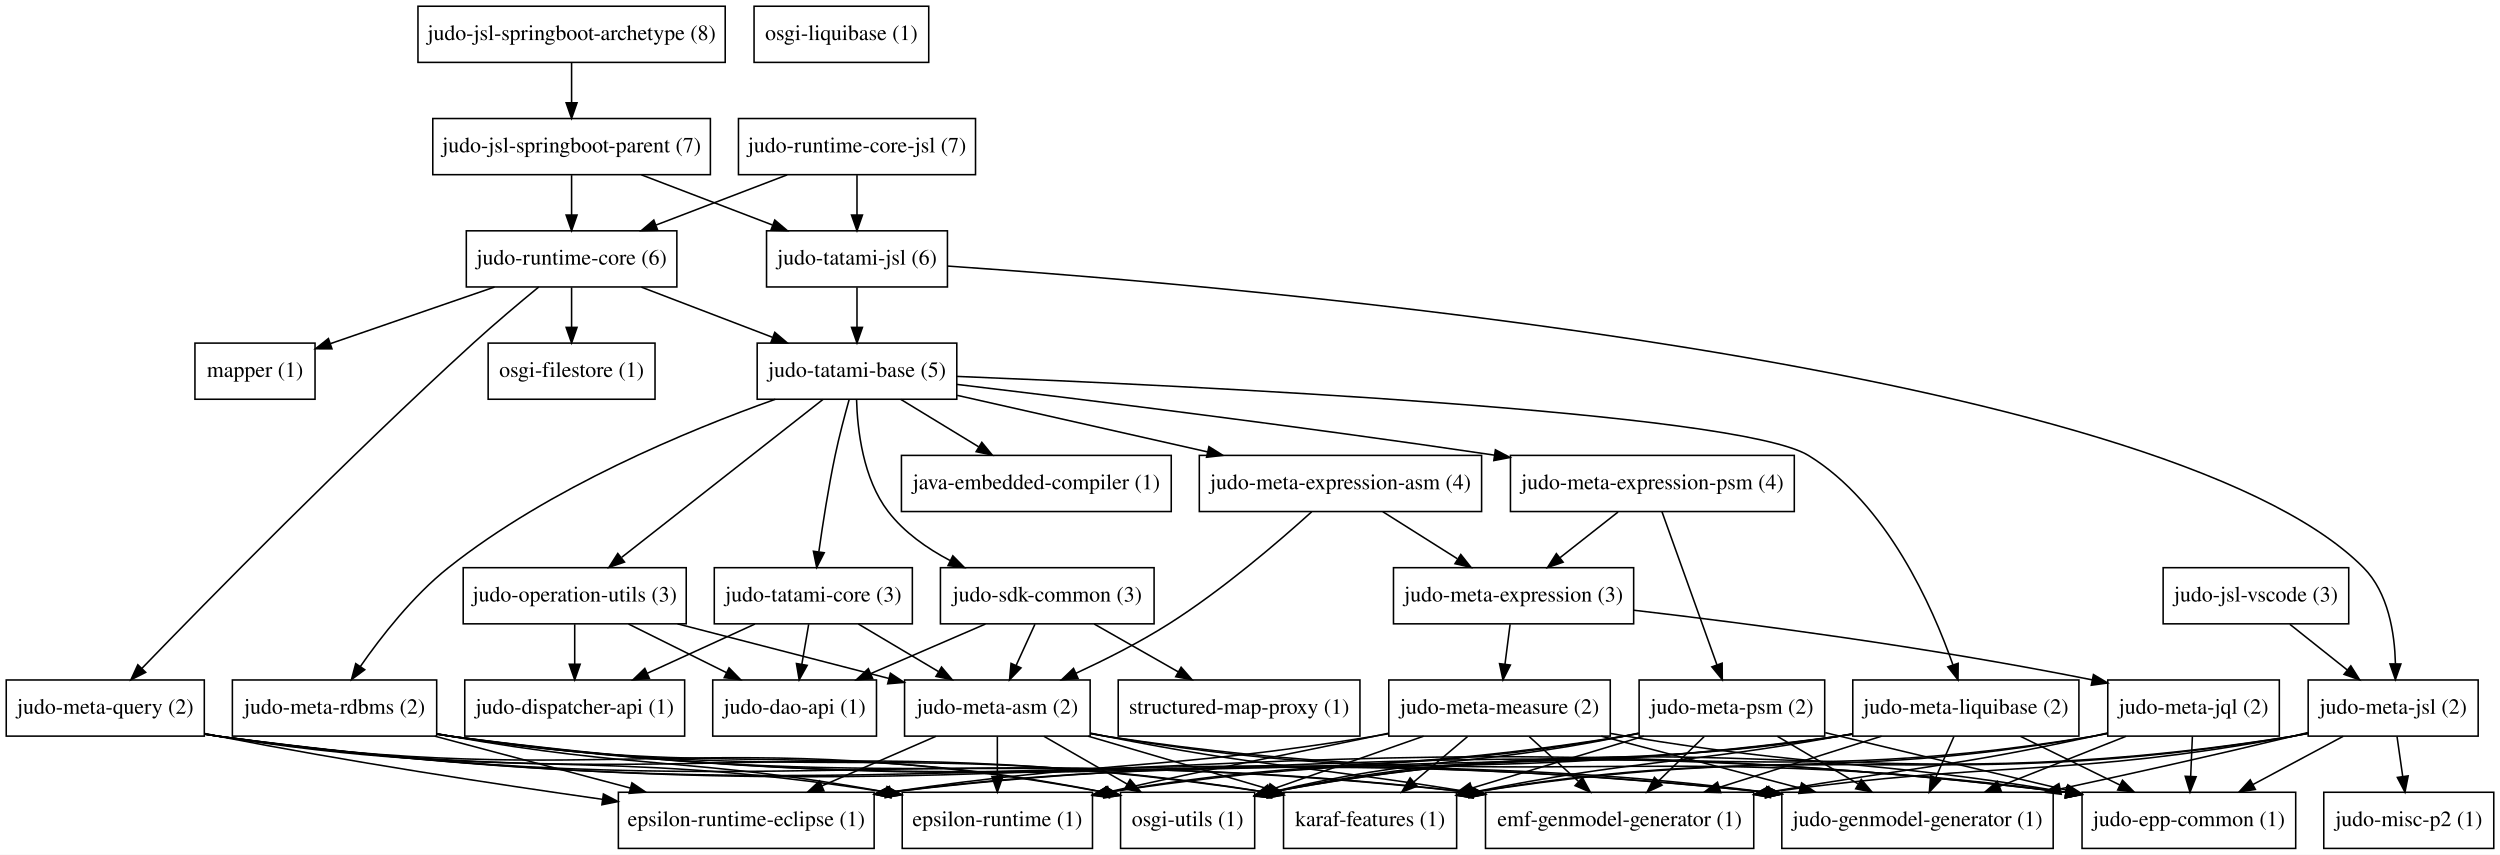
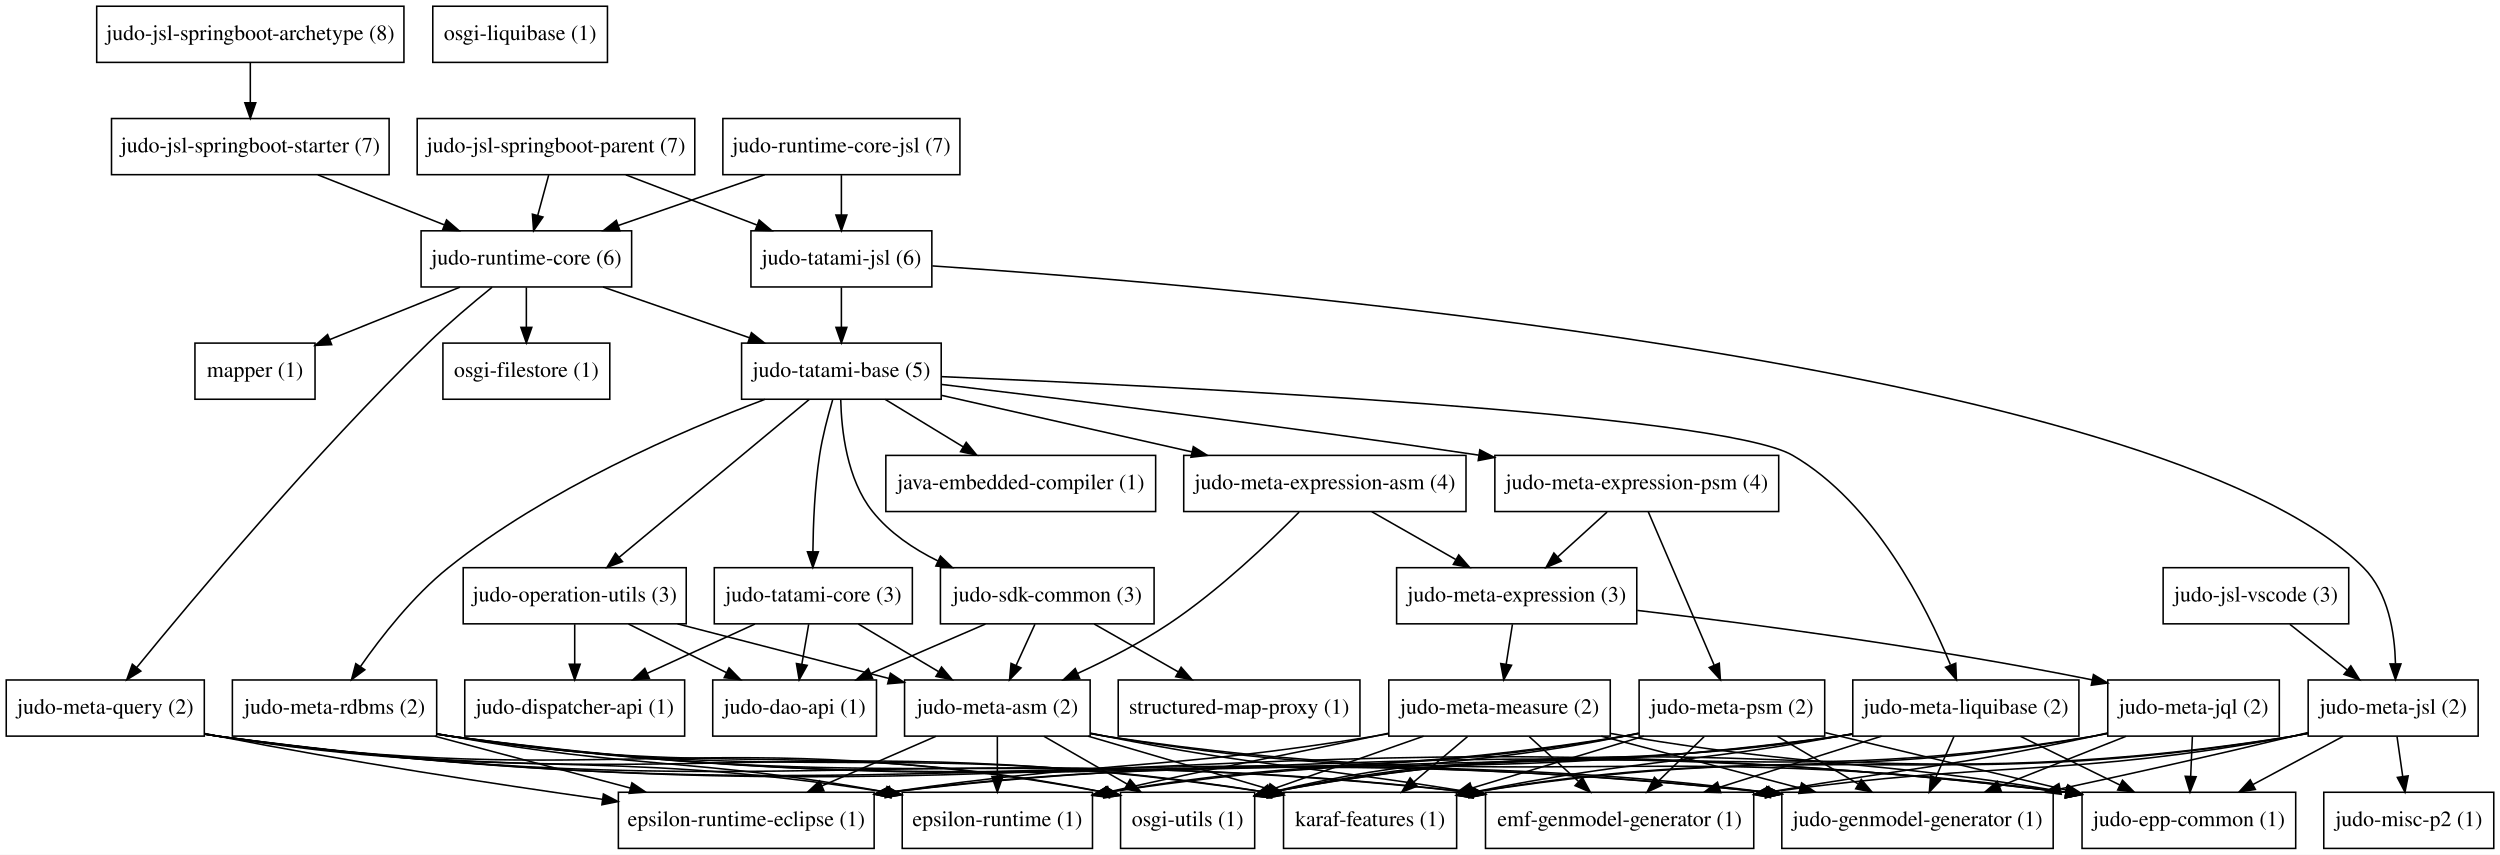
<svg xmlns="http://www.w3.org/2000/svg" width="1603pt" height="548pt" viewBox="0.00 0.00 1603.00 548.00">
  <g id="graph0" class="graph" transform="scale(1 1) rotate(0) translate(4 544)">
    <polygon fill="white" stroke="transparent" points="-4,4 -4,-544 1599,-544 1599,4 -4,4" />
    <g id="node1" class="node">
      <polygon fill="none" stroke="black" points="696.5,-36 574.5,-36 574.5,0 696.5,0 696.5,-36" />
      <text text-anchor="middle" x="635.5" y="-14.3" font-family="Times,serif" font-size="14.00">epsilon-runtime (1)</text>
    </g>
    <g id="node2" class="node">
      <polygon fill="none" stroke="black" points="556.5,-36 392.5,-36 392.5,0 556.5,0 556.5,-36" />
      <text text-anchor="middle" x="474.5" y="-14.3" font-family="Times,serif" font-size="14.00">epsilon-runtime-eclipse (1)</text>
    </g>
    <g id="node3" class="node">
      <polygon fill="none" stroke="black" points="1120.5,-36 948.5,-36 948.5,0 1120.5,0 1120.5,-36" />
      <text text-anchor="middle" x="1034.5" y="-14.3" font-family="Times,serif" font-size="14.00">emf-genmodel-generator (1)</text>
    </g>
    <g id="node4" class="node">
      <polygon fill="none" stroke="black" points="1312.5,-36 1138.5,-36 1138.5,0 1312.5,0 1312.5,-36" />
      <text text-anchor="middle" x="1225.5" y="-14.3" font-family="Times,serif" font-size="14.00">judo-genmodel-generator (1)</text>
    </g>
    <g id="node5" class="node">
      <polygon fill="none" stroke="black" points="1468,-36 1331,-36 1331,0 1468,0 1468,-36" />
      <text text-anchor="middle" x="1399.5" y="-14.3" font-family="Times,serif" font-size="14.00">judo-epp-common (1)</text>
    </g>
    <g id="node6" class="node">
      <polygon fill="none" stroke="black" points="800.5,-36 714.5,-36 714.5,0 800.5,0 800.5,-36" />
      <text text-anchor="middle" x="757.5" y="-14.3" font-family="Times,serif" font-size="14.00">osgi-utils (1)</text>
    </g>
    <g id="node7" class="node">
-       <polygon fill="none" stroke="black" points="747,-252 574,-252 574,-216 747,-216 747,-252" />
-       <text text-anchor="middle" x="660.5" y="-230.3" font-family="Times,serif" font-size="14.00">java-embedded-compiler (1)</text>
+       <polygon fill="none" stroke="black" points="737,-252 564,-252 564,-216 737,-216 737,-252" />
+       <text text-anchor="middle" x="650.5" y="-230.3" font-family="Times,serif" font-size="14.00">java-embedded-compiler (1)</text>
    </g>
    <g id="node8" class="node">
      <polygon fill="none" stroke="black" points="868,-108 713,-108 713,-72 868,-72 868,-108" />
      <text text-anchor="middle" x="790.5" y="-86.3" font-family="Times,serif" font-size="14.00">structured-map-proxy (1)</text>
    </g>
    <g id="node9" class="node">
      <polygon fill="none" stroke="black" points="930,-36 819,-36 819,0 930,0 930,-36" />
      <text text-anchor="middle" x="874.5" y="-14.3" font-family="Times,serif" font-size="14.00">karaf-features (1)</text>
    </g>
    <g id="node10" class="node">
      <polygon fill="none" stroke="black" points="198,-324 121,-324 121,-288 198,-288 198,-324" />
      <text text-anchor="middle" x="159.5" y="-302.3" font-family="Times,serif" font-size="14.00">mapper (1)</text>
    </g>
    <g id="node11" class="node">
-       <polygon fill="none" stroke="black" points="591.5,-540 479.5,-540 479.5,-504 591.5,-504 591.5,-540" />
-       <text text-anchor="middle" x="535.5" y="-518.3" font-family="Times,serif" font-size="14.00">osgi-liquibase (1)</text>
+       <polygon fill="none" stroke="black" points="385.5,-540 273.5,-540 273.5,-504 385.5,-504 385.5,-540" />
+       <text text-anchor="middle" x="329.5" y="-518.3" font-family="Times,serif" font-size="14.00">osgi-liquibase (1)</text>
    </g>
    <g id="node12" class="node">
-       <polygon fill="none" stroke="black" points="416,-324 309,-324 309,-288 416,-288 416,-324" />
-       <text text-anchor="middle" x="362.5" y="-302.3" font-family="Times,serif" font-size="14.00">osgi-filestore (1)</text>
+       <polygon fill="none" stroke="black" points="387,-324 280,-324 280,-288 387,-288 387,-324" />
+       <text text-anchor="middle" x="333.5" y="-302.3" font-family="Times,serif" font-size="14.00">osgi-filestore (1)</text>
    </g>
    <g id="node13" class="node">
      <polygon fill="none" stroke="black" points="1595,-36 1486,-36 1486,0 1595,0 1595,-36" />
      <text text-anchor="middle" x="1540.5" y="-14.3" font-family="Times,serif" font-size="14.00">judo-misc-p2 (1)</text>
    </g>
    <g id="node14" class="node">
      <polygon fill="none" stroke="black" points="558,-108 453,-108 453,-72 558,-72 558,-108" />
      <text text-anchor="middle" x="505.5" y="-86.3" font-family="Times,serif" font-size="14.00">judo-dao-api (1)</text>
    </g>
    <g id="node15" class="node">
      <polygon fill="none" stroke="black" points="435,-108 294,-108 294,-72 435,-72 435,-108" />
      <text text-anchor="middle" x="364.5" y="-86.3" font-family="Times,serif" font-size="14.00">judo-dispatcher-api (1)</text>
    </g>
    <g id="node16" class="node">
      <polygon fill="none" stroke="black" points="1502,-180 1383,-180 1383,-144 1502,-144 1502,-180" />
      <text text-anchor="middle" x="1442.5" y="-158.3" font-family="Times,serif" font-size="14.00">judo-jsl-vscode (3)</text>
    </g>
    <g id="node22" class="node">
      <polygon fill="none" stroke="black" points="1585,-108 1476,-108 1476,-72 1585,-72 1585,-108" />
      <text text-anchor="middle" x="1530.5" y="-86.3" font-family="Times,serif" font-size="14.00">judo-meta-jsl (2)</text>
    </g>
    <g id="edge1" class="edge">
      <path fill="none" stroke="black" d="M1464.25,-143.7C1475.34,-134.88 1488.97,-124.03 1500.99,-114.47" />
      <polygon fill="black" stroke="black" points="1503.35,-117.07 1509,-108.1 1498.99,-111.59 1503.35,-117.07" />
    </g>
    <g id="node17" class="node">
      <polygon fill="none" stroke="black" points="695,-108 576,-108 576,-72 695,-72 695,-108" />
      <text text-anchor="middle" x="635.5" y="-86.3" font-family="Times,serif" font-size="14.00">judo-meta-asm (2)</text>
    </g>
    <g id="edge6" class="edge">
      <path fill="none" stroke="black" d="M635.5,-71.7C635.5,-63.98 635.5,-54.71 635.5,-46.11" />
      <polygon fill="black" stroke="black" points="639,-46.1 635.5,-36.1 632,-46.1 639,-46.1" />
    </g>
-     <g id="edge8" class="edge">
+     <g id="edge2" class="edge">
      <path fill="none" stroke="black" d="M596.11,-71.88C574.11,-62.31 546.49,-50.3 523.14,-40.15" />
      <polygon fill="black" stroke="black" points="524.32,-36.85 513.76,-36.07 521.53,-43.27 524.32,-36.85" />
    </g>
-     <g id="edge2" class="edge">
+     <g id="edge7" class="edge">
      <path fill="none" stroke="black" d="M695.27,-73.93C698.38,-73.25 701.48,-72.6 704.5,-72 804.99,-51.97 833.55,-53.21 938.27,-36.17" />
      <polygon fill="black" stroke="black" points="939,-39.6 948.3,-34.52 937.87,-32.69 939,-39.6" />
    </g>
-     <g id="edge5" class="edge">
+     <g id="edge4" class="edge">
      <path fill="none" stroke="black" d="M695.22,-73.68C698.35,-73.07 701.46,-72.5 704.5,-72 888.35,-41.76 939.78,-59.91 1128.46,-36.06" />
      <polygon fill="black" stroke="black" points="1128.96,-39.52 1138.43,-34.77 1128.07,-32.58 1128.96,-39.52" />
    </g>
-     <g id="edge7" class="edge">
+     <g id="edge5" class="edge">
      <path fill="none" stroke="black" d="M695.2,-73.58C698.34,-72.99 701.45,-72.46 704.5,-72 972.79,-31.47 1047.55,-72.34 1320.49,-35.99" />
      <polygon fill="black" stroke="black" points="1321.26,-39.42 1330.7,-34.61 1320.32,-32.48 1321.26,-39.42" />
    </g>
-     <g id="edge4" class="edge">
+     <g id="edge8" class="edge">
      <path fill="none" stroke="black" d="M665.34,-71.88C681.44,-62.64 701.5,-51.13 718.79,-41.21" />
      <polygon fill="black" stroke="black" points="720.61,-44.2 727.54,-36.19 717.13,-38.13 720.61,-44.2" />
    </g>
    <g id="edge3" class="edge">
      <path fill="none" stroke="black" d="M693.66,-71.97C728.52,-61.76 772.93,-48.75 809.02,-38.18" />
      <polygon fill="black" stroke="black" points="810.35,-41.44 818.96,-35.27 808.38,-34.72 810.35,-41.44" />
    </g>
    <g id="node18" class="node">
-       <polygon fill="none" stroke="black" points="1043.5,-180 889.5,-180 889.5,-144 1043.5,-144 1043.5,-180" />
-       <text text-anchor="middle" x="966.5" y="-158.3" font-family="Times,serif" font-size="14.00">judo-meta-expression (3)</text>
+       <polygon fill="none" stroke="black" points="1045.5,-180 891.5,-180 891.5,-144 1045.5,-144 1045.5,-180" />
+       <text text-anchor="middle" x="968.5" y="-158.3" font-family="Times,serif" font-size="14.00">judo-meta-expression (3)</text>
    </g>
    <g id="node21" class="node">
      <polygon fill="none" stroke="black" points="1457.5,-108 1347.5,-108 1347.5,-72 1457.5,-72 1457.5,-108" />
      <text text-anchor="middle" x="1402.5" y="-86.3" font-family="Times,serif" font-size="14.00">judo-meta-jql (2)</text>
    </g>
-     <g id="edge10" class="edge">
-       <path fill="none" stroke="black" d="M1043.54,-152.72C1116.8,-144.22 1230.21,-129.49 1337.42,-108.09" />
-       <polygon fill="black" stroke="black" points="1338.33,-111.48 1347.44,-106.07 1336.94,-104.62 1338.33,-111.48" />
+     <g id="edge9" class="edge">
+       <path fill="none" stroke="black" d="M1045.84,-152.6C1118.74,-144.07 1231.14,-129.36 1337.5,-108.08" />
+       <polygon fill="black" stroke="black" points="1338.33,-111.48 1347.44,-106.06 1336.94,-104.62 1338.33,-111.48" />
    </g>
    <g id="node24" class="node">
      <polygon fill="none" stroke="black" points="1028.5,-108 886.5,-108 886.5,-72 1028.5,-72 1028.5,-108" />
      <text text-anchor="middle" x="957.5" y="-86.3" font-family="Times,serif" font-size="14.00">judo-meta-measure (2)</text>
    </g>
-     <g id="edge9" class="edge">
-       <path fill="none" stroke="black" d="M964.28,-143.7C963.28,-135.98 962.09,-126.71 960.99,-118.11" />
-       <polygon fill="black" stroke="black" points="964.45,-117.58 959.7,-108.1 957.5,-118.47 964.45,-117.58" />
+     <g id="edge10" class="edge">
+       <path fill="none" stroke="black" d="M965.78,-143.7C964.57,-135.98 963.11,-126.71 961.76,-118.11" />
+       <polygon fill="black" stroke="black" points="965.2,-117.44 960.19,-108.1 958.28,-118.53 965.2,-117.44" />
    </g>
    <g id="node19" class="node">
-       <polygon fill="none" stroke="black" points="946,-252 765,-252 765,-216 946,-216 946,-252" />
-       <text text-anchor="middle" x="855.5" y="-230.3" font-family="Times,serif" font-size="14.00">judo-meta-expression-asm (4)</text>
+       <polygon fill="none" stroke="black" points="936,-252 755,-252 755,-216 936,-216 936,-252" />
+       <text text-anchor="middle" x="845.5" y="-230.3" font-family="Times,serif" font-size="14.00">judo-meta-expression-asm (4)</text>
+     </g>
+     <g id="edge11" class="edge">
+       <path fill="none" stroke="black" d="M829.01,-215.67C810.12,-196.47 777.6,-165.4 745.5,-144 727.31,-131.87 705.93,-120.91 686.87,-112.15" />
+       <polygon fill="black" stroke="black" points="688.29,-108.95 677.73,-108.03 685.41,-115.33 688.29,-108.95" />
    </g>
    <g id="edge12" class="edge">
-       <path fill="none" stroke="black" d="M837.05,-215.83C815.97,-196.76 779.95,-165.82 745.5,-144 726.8,-132.16 705.06,-121.16 685.86,-112.28" />
-       <polygon fill="black" stroke="black" points="687.22,-109.06 676.67,-108.1 684.32,-115.43 687.22,-109.06" />
-     </g>
-     <g id="edge11" class="edge">
-       <path fill="none" stroke="black" d="M882.65,-215.88C897.03,-206.81 914.88,-195.55 930.41,-185.76" />
-       <polygon fill="black" stroke="black" points="932.65,-188.48 939.24,-180.19 928.92,-182.56 932.65,-188.48" />
+       <path fill="none" stroke="black" d="M875.59,-215.88C891.82,-206.64 912.04,-195.13 929.47,-185.21" />
+       <polygon fill="black" stroke="black" points="931.34,-188.18 938.3,-180.19 927.87,-182.09 931.34,-188.18" />
    </g>
    <g id="node20" class="node">
-       <polygon fill="none" stroke="black" points="1146.5,-252 964.5,-252 964.5,-216 1146.5,-216 1146.5,-252" />
-       <text text-anchor="middle" x="1055.5" y="-230.3" font-family="Times,serif" font-size="14.00">judo-meta-expression-psm (4)</text>
-     </g>
-     <g id="edge14" class="edge">
-       <path fill="none" stroke="black" d="M1033.5,-215.7C1022.29,-206.88 1008.5,-196.03 996.35,-186.47" />
-       <polygon fill="black" stroke="black" points="998.27,-183.54 988.25,-180.1 993.94,-189.04 998.27,-183.54" />
+       <polygon fill="none" stroke="black" points="1136.5,-252 954.5,-252 954.5,-216 1136.5,-216 1136.5,-252" />
+       <text text-anchor="middle" x="1045.5" y="-230.3" font-family="Times,serif" font-size="14.00">judo-meta-expression-psm (4)</text>
+     </g>
+     <g id="edge13" class="edge">
+       <path fill="none" stroke="black" d="M1026.47,-215.7C1016.96,-207.05 1005.29,-196.45 994.93,-187.03" />
+       <polygon fill="black" stroke="black" points="997.07,-184.24 987.31,-180.1 992.36,-189.42 997.07,-184.24" />
    </g>
    <g id="node25" class="node">
      <polygon fill="none" stroke="black" points="1166,-108 1047,-108 1047,-72 1166,-72 1166,-108" />
      <text text-anchor="middle" x="1106.5" y="-86.3" font-family="Times,serif" font-size="14.00">judo-meta-psm (2)</text>
    </g>
-     <g id="edge13" class="edge">
-       <path fill="none" stroke="black" d="M1061.65,-215.87C1070.42,-191.46 1086.59,-146.43 1096.93,-117.64" />
-       <polygon fill="black" stroke="black" points="1100.24,-118.78 1100.33,-108.19 1093.65,-116.42 1100.24,-118.78" />
-     </g>
-     <g id="edge15" class="edge">
+     <g id="edge14" class="edge">
+       <path fill="none" stroke="black" d="M1052.86,-215.87C1063.35,-191.46 1082.69,-146.43 1095.06,-117.64" />
+       <polygon fill="black" stroke="black" points="1098.38,-118.76 1099.12,-108.19 1091.95,-116 1098.38,-118.76" />
+     </g>
+     <g id="edge18" class="edge">
      <path fill="none" stroke="black" d="M1347.42,-74.04C1344.41,-73.32 1341.42,-72.64 1338.5,-72 1249.47,-52.55 1224.01,-52.3 1130.58,-36.17" />
      <polygon fill="black" stroke="black" points="1131.16,-32.72 1120.71,-34.45 1129.96,-39.62 1131.16,-32.72" />
    </g>
-     <g id="edge17" class="edge">
+     <g id="edge16" class="edge">
      <path fill="none" stroke="black" d="M1359.2,-71.88C1334.79,-62.22 1304.1,-50.09 1278.29,-39.88" />
      <polygon fill="black" stroke="black" points="1279.24,-36.49 1268.66,-36.07 1276.67,-43 1279.24,-36.49" />
    </g>
-     <g id="edge18" class="edge">
+     <g id="edge17" class="edge">
      <path fill="none" stroke="black" d="M1401.76,-71.7C1401.43,-63.98 1401.03,-54.71 1400.66,-46.11" />
      <polygon fill="black" stroke="black" points="1404.16,-45.95 1400.23,-36.1 1397.16,-46.25 1404.16,-45.95" />
    </g>
    <g id="edge19" class="edge">
      <path fill="none" stroke="black" d="M1347.49,-73.67C1344.46,-73.05 1341.45,-72.49 1338.5,-72 1106.44,-33.63 1041.51,-80.24 810.5,-36 810.4,-35.98 810.3,-35.96 810.2,-35.94" />
      <polygon fill="black" stroke="black" points="811.19,-32.58 800.66,-33.79 809.65,-39.41 811.19,-32.58" />
    </g>
-     <g id="edge16" class="edge">
+     <g id="edge15" class="edge">
      <path fill="none" stroke="black" d="M1347.47,-73.75C1344.45,-73.11 1341.44,-72.52 1338.5,-72 1166.33,-41.59 1116.68,-65.73 939.92,-35.88" />
      <polygon fill="black" stroke="black" points="940.48,-32.42 930.04,-34.17 939.3,-39.32 940.48,-32.42" />
    </g>
-     <g id="edge20" class="edge">
+     <g id="edge23" class="edge">
      <path fill="none" stroke="black" d="M1475.81,-73.88C1472.67,-73.2 1469.55,-72.56 1466.5,-72 1321.57,-45.17 1280.38,-56.75 1130.69,-36.1" />
      <polygon fill="black" stroke="black" points="1131.06,-32.62 1120.67,-34.69 1130.09,-39.55 1131.06,-32.62" />
    </g>
-     <g id="edge23" class="edge">
+     <g id="edge21" class="edge">
      <path fill="none" stroke="black" d="M1475.73,-74.28C1472.61,-73.5 1469.52,-72.73 1466.5,-72 1417.34,-60.07 1362.27,-47.87 1317.19,-38.19" />
      <polygon fill="black" stroke="black" points="1317.65,-34.71 1307.14,-36.04 1316.18,-41.55 1317.65,-34.71" />
    </g>
-     <g id="edge24" class="edge">
+     <g id="edge22" class="edge">
      <path fill="none" stroke="black" d="M1498.45,-71.88C1481.01,-62.55 1459.23,-50.92 1440.56,-40.94" />
      <polygon fill="black" stroke="black" points="1442.14,-37.82 1431.67,-36.19 1438.84,-43.99 1442.14,-37.82" />
    </g>
-     <g id="edge25" class="edge">
+     <g id="edge24" class="edge">
      <path fill="none" stroke="black" d="M1475.85,-73.69C1472.7,-73.06 1469.57,-72.49 1466.5,-72 1178.11,-26.28 1097.64,-89.02 810.5,-36 810.4,-35.98 810.3,-35.96 810.2,-35.94" />
      <polygon fill="black" stroke="black" points="811.17,-32.58 800.65,-33.83 809.66,-39.41 811.17,-32.58" />
    </g>
-     <g id="edge21" class="edge">
+     <g id="edge20" class="edge">
      <path fill="none" stroke="black" d="M1475.84,-73.74C1472.69,-73.1 1469.56,-72.51 1466.5,-72 1238.16,-34.23 1173.03,-72.75 940.16,-35.89" />
      <polygon fill="black" stroke="black" points="940.45,-32.39 930.02,-34.25 939.34,-39.3 940.45,-32.39" />
    </g>
-     <g id="edge22" class="edge">
+     <g id="edge25" class="edge">
      <path fill="none" stroke="black" d="M1532.97,-71.7C1534.07,-63.98 1535.4,-54.71 1536.63,-46.11" />
      <polygon fill="black" stroke="black" points="1540.11,-46.5 1538.06,-36.1 1533.18,-45.51 1540.11,-46.5" />
    </g>
    <g id="node23" class="node">
      <polygon fill="none" stroke="black" points="1329,-108 1184,-108 1184,-72 1329,-72 1329,-108" />
      <text text-anchor="middle" x="1256.5" y="-86.3" font-family="Times,serif" font-size="14.00">judo-meta-liquibase (2)</text>
    </g>
    <g id="edge30" class="edge">
      <path fill="none" stroke="black" d="M1183.72,-73.26C1180.95,-72.81 1178.2,-72.39 1175.5,-72 971.34,-42.88 914.19,-68.02 706.84,-36.06" />
      <polygon fill="black" stroke="black" points="707.27,-32.58 696.85,-34.49 706.18,-39.5 707.27,-32.58" />
    </g>
-     <g id="edge32" class="edge">
+     <g id="edge26" class="edge">
      <path fill="none" stroke="black" d="M1183.73,-73.2C1180.96,-72.76 1178.21,-72.36 1175.5,-72 909.6,-36.45 836.84,-68.21 566.87,-36.07" />
      <polygon fill="black" stroke="black" points="567.12,-32.57 556.77,-34.85 566.28,-39.52 567.12,-32.57" />
    </g>
-     <g id="edge26" class="edge">
+     <g id="edge31" class="edge">
      <path fill="none" stroke="black" d="M1202.48,-71.97C1171.05,-62.06 1131.27,-49.51 1098.31,-39.12" />
      <polygon fill="black" stroke="black" points="1099.36,-35.78 1088.77,-36.11 1097.25,-42.46 1099.36,-35.78" />
    </g>
-     <g id="edge29" class="edge">
+     <g id="edge28" class="edge">
      <path fill="none" stroke="black" d="M1248.84,-71.7C1245.31,-63.73 1241.04,-54.1 1237.13,-45.26" />
      <polygon fill="black" stroke="black" points="1240.32,-43.83 1233.07,-36.1 1233.92,-46.67 1240.32,-43.83" />
    </g>
-     <g id="edge31" class="edge">
+     <g id="edge29" class="edge">
      <path fill="none" stroke="black" d="M1291.48,-71.88C1310.7,-62.47 1334.73,-50.71 1355.24,-40.67" />
      <polygon fill="black" stroke="black" points="1356.94,-43.73 1364.38,-36.19 1353.86,-37.44 1356.94,-43.73" />
    </g>
-     <g id="edge28" class="edge">
+     <g id="edge32" class="edge">
      <path fill="none" stroke="black" d="M1183.71,-73.33C1180.94,-72.86 1178.2,-72.41 1175.5,-72 1014.38,-47.22 970.12,-69.08 810.5,-36 810.4,-35.98 810.3,-35.96 810.2,-35.94" />
      <polygon fill="black" stroke="black" points="811.22,-32.58 800.69,-33.68 809.61,-39.39 811.22,-32.58" />
    </g>
    <g id="edge27" class="edge">
      <path fill="none" stroke="black" d="M1183.68,-73.52C1180.92,-72.99 1178.19,-72.49 1175.5,-72 1074.26,-53.67 1045.16,-57.21 940.14,-36" />
      <polygon fill="black" stroke="black" points="940.58,-32.52 930.08,-33.94 939.17,-39.38 940.58,-32.52" />
    </g>
    <g id="edge37" class="edge">
      <path fill="none" stroke="black" d="M886.4,-73.88C883.39,-73.24 880.42,-72.62 877.5,-72 804.21,-56.54 783.37,-53.46 706.71,-36.24" />
      <polygon fill="black" stroke="black" points="707.08,-32.74 696.56,-33.95 705.54,-39.56 707.08,-32.74" />
    </g>
-     <g id="edge39" class="edge">
+     <g id="edge33" class="edge">
      <path fill="none" stroke="black" d="M886.47,-73.54C883.44,-73 880.44,-72.48 877.5,-72 742.97,-50 705.28,-56.5 566.93,-36.15" />
      <polygon fill="black" stroke="black" points="567.2,-32.65 556.8,-34.64 566.17,-39.58 567.2,-32.65" />
    </g>
-     <g id="edge33" class="edge">
+     <g id="edge38" class="edge">
      <path fill="none" stroke="black" d="M976.53,-71.7C986.04,-63.05 997.71,-52.45 1008.07,-43.03" />
      <polygon fill="black" stroke="black" points="1010.64,-45.42 1015.69,-36.1 1005.93,-40.24 1010.64,-45.42" />
    </g>
-     <g id="edge36" class="edge">
+     <g id="edge35" class="edge">
      <path fill="none" stroke="black" d="M1022.72,-71.97C1061.22,-61.91 1110.12,-49.14 1150.25,-38.65" />
      <polygon fill="black" stroke="black" points="1151.2,-42.02 1159.99,-36.11 1149.43,-35.25 1151.2,-42.02" />
    </g>
-     <g id="edge38" class="edge">
+     <g id="edge36" class="edge">
      <path fill="none" stroke="black" d="M1028.56,-73.75C1031.91,-73.14 1035.24,-72.55 1038.5,-72 1160.36,-51.5 1194.81,-57.21 1320.64,-36.06" />
      <polygon fill="black" stroke="black" points="1321.39,-39.48 1330.66,-34.35 1320.21,-32.58 1321.39,-39.48" />
    </g>
-     <g id="edge35" class="edge">
+     <g id="edge39" class="edge">
      <path fill="none" stroke="black" d="M908.83,-71.97C878.99,-61.52 840.78,-48.15 810.23,-37.45" />
      <polygon fill="black" stroke="black" points="811.19,-34.08 800.6,-34.08 808.88,-40.69 811.19,-34.08" />
    </g>
    <g id="edge34" class="edge">
      <path fill="none" stroke="black" d="M936.98,-71.7C926.63,-62.97 913.91,-52.24 902.66,-42.75" />
      <polygon fill="black" stroke="black" points="904.68,-39.88 894.78,-36.1 900.17,-45.23 904.68,-39.88" />
    </g>
    <g id="edge44" class="edge">
      <path fill="none" stroke="black" d="M1046.76,-73.76C1043.64,-73.13 1040.54,-72.54 1037.5,-72 894.62,-46.77 853.54,-60.9 707.13,-36.15" />
      <polygon fill="black" stroke="black" points="707.31,-32.63 696.87,-34.38 706.13,-39.53 707.31,-32.63" />
    </g>
-     <g id="edge46" class="edge">
+     <g id="edge40" class="edge">
      <path fill="none" stroke="black" d="M1046.78,-73.65C1043.65,-73.04 1040.55,-72.49 1037.5,-72 833.01,-39.24 775.88,-62.6 566.85,-36.09" />
      <polygon fill="black" stroke="black" points="567.14,-32.59 556.78,-34.78 566.25,-39.54 567.14,-32.59" />
    </g>
-     <g id="edge40" class="edge">
+     <g id="edge45" class="edge">
      <path fill="none" stroke="black" d="M1088.7,-71.7C1079.9,-63.14 1069.12,-52.66 1059.5,-43.3" />
      <polygon fill="black" stroke="black" points="1061.7,-40.57 1052.09,-36.1 1056.82,-45.58 1061.7,-40.57" />
    </g>
-     <g id="edge43" class="edge">
+     <g id="edge42" class="edge">
      <path fill="none" stroke="black" d="M1135.61,-71.88C1151.17,-62.72 1170.52,-51.34 1187.28,-41.48" />
      <polygon fill="black" stroke="black" points="1189.43,-44.28 1196.28,-36.19 1185.88,-38.24 1189.43,-44.28" />
    </g>
-     <g id="edge45" class="edge">
+     <g id="edge43" class="edge">
      <path fill="none" stroke="black" d="M1166.33,-74.22C1169.43,-73.47 1172.5,-72.72 1175.5,-72 1223.79,-60.34 1278,-47.5 1321,-37.39" />
      <polygon fill="black" stroke="black" points="1321.9,-40.77 1330.84,-35.07 1320.3,-33.96 1321.9,-40.77" />
    </g>
-     <g id="edge42" class="edge">
+     <g id="edge46" class="edge">
      <path fill="none" stroke="black" d="M1046.73,-73.95C1043.61,-73.26 1040.52,-72.61 1037.5,-72 937.37,-51.76 909.87,-59.67 810.5,-36 810.4,-35.98 810.3,-35.95 810.2,-35.93" />
      <polygon fill="black" stroke="black" points="811.29,-32.6 800.73,-33.46 809.53,-39.37 811.29,-32.6" />
    </g>
    <g id="edge41" class="edge">
      <path fill="none" stroke="black" d="M1050.04,-71.97C1016.7,-61.9 974.34,-49.12 939.59,-38.64" />
      <polygon fill="black" stroke="black" points="940.59,-35.29 930.01,-35.75 938.57,-41.99 940.59,-35.29" />
    </g>
    <g id="node26" class="node">
      <polygon fill="none" stroke="black" points="127,-108 0,-108 0,-72 127,-72 127,-108" />
      <text text-anchor="middle" x="63.5" y="-86.3" font-family="Times,serif" font-size="14.00">judo-meta-query (2)</text>
    </g>
    <g id="edge51" class="edge">
      <path fill="none" stroke="black" d="M127,-73.47C129.87,-72.94 132.71,-72.44 135.5,-72 321.66,-42.4 374.4,-65.89 564.13,-36.07" />
      <polygon fill="black" stroke="black" points="564.83,-39.5 574.15,-34.47 563.72,-32.59 564.83,-39.5" />
    </g>
-     <g id="edge53" class="edge">
+     <g id="edge47" class="edge">
      <path fill="none" stroke="black" d="M127.05,-73.72C129.9,-73.12 132.73,-72.54 135.5,-72 218.49,-55.74 313.68,-41.22 382.03,-31.5" />
      <polygon fill="black" stroke="black" points="382.92,-34.91 392.33,-30.04 381.94,-27.98 382.92,-34.91" />
    </g>
-     <g id="edge47" class="edge">
+     <g id="edge52" class="edge">
      <path fill="none" stroke="black" d="M127.37,-73.26C130.11,-72.8 132.83,-72.37 135.5,-72 486.49,-23.14 582.24,-74.62 938.29,-36.04" />
      <polygon fill="black" stroke="black" points="938.8,-39.5 948.36,-34.93 938.04,-32.54 938.8,-39.5" />
    </g>
-     <g id="edge50" class="edge">
+     <g id="edge49" class="edge">
      <path fill="none" stroke="black" d="M127.37,-73.24C130.11,-72.78 132.83,-72.36 135.5,-72 570.29,-13.37 688.12,-81.61 1128.33,-36.02" />
      <polygon fill="black" stroke="black" points="1128.87,-39.48 1138.45,-34.96 1128.14,-32.52 1128.87,-39.48" />
    </g>
-     <g id="edge52" class="edge">
+     <g id="edge50" class="edge">
      <path fill="none" stroke="black" d="M127.37,-73.22C130.11,-72.76 132.83,-72.35 135.5,-72 655.01,-3.5 796.31,-99.19 1320.62,-35.94" />
      <polygon fill="black" stroke="black" points="1321.21,-39.4 1330.71,-34.71 1320.36,-32.45 1321.21,-39.4" />
    </g>
-     <g id="edge49" class="edge">
+     <g id="edge53" class="edge">
      <path fill="none" stroke="black" d="M127.38,-73.33C130.12,-72.84 132.83,-72.4 135.5,-72 383.27,-35.19 454.34,-82.54 704.19,-35.95" />
      <polygon fill="black" stroke="black" points="705.13,-39.33 714.3,-34.03 703.83,-32.45 705.13,-39.33" />
    </g>
    <g id="edge48" class="edge">
      <path fill="none" stroke="black" d="M127.38,-73.29C130.11,-72.82 132.83,-72.38 135.5,-72 429.1,-29.84 511.26,-81.01 808.77,-35.88" />
      <polygon fill="black" stroke="black" points="809.64,-39.29 818.99,-34.31 808.57,-32.37 809.64,-39.29" />
    </g>
    <g id="node27" class="node">
      <polygon fill="none" stroke="black" points="276,-108 145,-108 145,-72 276,-72 276,-108" />
      <text text-anchor="middle" x="210.5" y="-86.3" font-family="Times,serif" font-size="14.00">judo-meta-rdbms (2)</text>
    </g>
    <g id="edge58" class="edge">
      <path fill="none" stroke="black" d="M276.2,-73.55C279,-73.01 281.77,-72.49 284.5,-72 405.3,-50.44 439.94,-58.45 564.22,-36.12" />
      <polygon fill="black" stroke="black" points="564.91,-39.55 574.12,-34.31 563.66,-32.67 564.91,-39.55" />
    </g>
-     <g id="edge60" class="edge">
+     <g id="edge54" class="edge">
      <path fill="none" stroke="black" d="M274.74,-71.97C312.59,-61.93 360.64,-49.19 400.12,-38.72" />
      <polygon fill="black" stroke="black" points="401.2,-42.06 409.97,-36.11 399.4,-35.29 401.2,-42.06" />
    </g>
-     <g id="edge54" class="edge">
+     <g id="edge59" class="edge">
      <path fill="none" stroke="black" d="M276.16,-73.3C278.97,-72.83 281.76,-72.39 284.5,-72 569.94,-31.67 648.16,-68.89 938.38,-36.04" />
      <polygon fill="black" stroke="black" points="938.82,-39.51 948.35,-34.89 938.02,-32.55 938.82,-39.51" />
    </g>
-     <g id="edge57" class="edge">
+     <g id="edge56" class="edge">
      <path fill="none" stroke="black" d="M276.15,-73.26C278.97,-72.79 281.76,-72.37 284.5,-72 653.74,-22.15 754.07,-75.9 1128.43,-36.02" />
      <polygon fill="black" stroke="black" points="1128.89,-39.49 1138.45,-34.93 1128.13,-32.53 1128.89,-39.49" />
    </g>
-     <g id="edge59" class="edge">
+     <g id="edge57" class="edge">
      <path fill="none" stroke="black" d="M276.15,-73.23C278.96,-72.77 281.76,-72.36 284.5,-72 738.41,-12.54 862.1,-92.15 1320.51,-35.96" />
      <polygon fill="black" stroke="black" points="1321.22,-39.4 1330.71,-34.69 1320.36,-32.45 1321.22,-39.4" />
    </g>
-     <g id="edge56" class="edge">
+     <g id="edge60" class="edge">
      <path fill="none" stroke="black" d="M276.17,-73.41C278.98,-72.9 281.77,-72.43 284.5,-72 466.77,-43.42 519.62,-72.37 704.25,-35.97" />
      <polygon fill="black" stroke="black" points="705.18,-39.35 714.29,-33.95 703.8,-32.49 705.18,-39.35" />
    </g>
    <g id="edge55" class="edge">
      <path fill="none" stroke="black" d="M276.17,-73.35C278.97,-72.86 281.76,-72.41 284.5,-72 512.58,-38.2 576.87,-72.75 808.88,-35.89" />
      <polygon fill="black" stroke="black" points="809.66,-39.3 818.98,-34.25 808.55,-32.39 809.66,-39.3" />
    </g>
    <g id="node28" class="node">
      <polygon fill="none" stroke="black" points="436,-180 293,-180 293,-144 436,-144 436,-180" />
      <text text-anchor="middle" x="364.5" y="-158.3" font-family="Times,serif" font-size="14.00">judo-operation-utils (3)</text>
    </g>
    <g id="edge63" class="edge">
      <path fill="none" stroke="black" d="M398.99,-143.88C417.94,-134.47 441.63,-122.71 461.86,-112.67" />
      <polygon fill="black" stroke="black" points="463.47,-115.77 470.87,-108.19 460.36,-109.5 463.47,-115.77" />
    </g>
-     <g id="edge61" class="edge">
+     <g id="edge62" class="edge">
      <path fill="none" stroke="black" d="M364.5,-143.7C364.5,-135.98 364.5,-126.71 364.5,-118.11" />
      <polygon fill="black" stroke="black" points="368,-118.1 364.5,-108.1 361,-118.1 368,-118.1" />
    </g>
-     <g id="edge62" class="edge">
+     <g id="edge61" class="edge">
      <path fill="none" stroke="black" d="M430.45,-143.97C471.5,-133.36 524.23,-119.74 565.94,-108.97" />
      <polygon fill="black" stroke="black" points="566.94,-112.33 575.74,-106.44 565.19,-105.55 566.94,-112.33" />
    </g>
    <g id="node29" class="node">
-       <polygon fill="none" stroke="black" points="430,-396 295,-396 295,-360 430,-360 430,-396" />
-       <text text-anchor="middle" x="362.5" y="-374.3" font-family="Times,serif" font-size="14.00">judo-runtime-core (6)</text>
+       <polygon fill="none" stroke="black" points="401,-396 266,-396 266,-360 401,-360 401,-396" />
+       <text text-anchor="middle" x="333.5" y="-374.3" font-family="Times,serif" font-size="14.00">judo-runtime-core (6)</text>
+     </g>
+     <g id="edge66" class="edge">
+       <path fill="none" stroke="black" d="M290.93,-359.88C265.67,-349.71 233.56,-336.79 207.41,-326.27" />
+       <polygon fill="black" stroke="black" points="208.65,-323 198.06,-322.51 206.04,-329.49 208.65,-323" />
+     </g>
+     <g id="edge64" class="edge">
+       <path fill="none" stroke="black" d="M333.5,-359.7C333.5,-351.98 333.5,-342.71 333.5,-334.11" />
+       <polygon fill="black" stroke="black" points="337,-334.1 333.5,-324.1 330,-334.1 337,-334.1" />
+     </g>
+     <g id="edge67" class="edge">
+       <path fill="none" stroke="black" d="M311.54,-359.83C299.11,-349.8 283.51,-336.66 270.5,-324 197.28,-252.73 119.45,-159.83 83.65,-115.99" />
+       <polygon fill="black" stroke="black" points="86.29,-113.69 77.27,-108.14 80.86,-118.1 86.29,-113.69" />
+     </g>
+     <g id="node32" class="node">
+       <polygon fill="none" stroke="black" points="599.5,-324 471.5,-324 471.5,-288 599.5,-288 599.5,-324" />
+       <text text-anchor="middle" x="535.5" y="-302.3" font-family="Times,serif" font-size="14.00">judo-tatami-base (5)</text>
    </g>
    <g id="edge65" class="edge">
-       <path fill="none" stroke="black" d="M313.1,-359.97C281.09,-348.93 239.59,-334.62 207.79,-323.65" />
-       <polygon fill="black" stroke="black" points="208.85,-320.32 198.26,-320.37 206.57,-326.93 208.85,-320.32" />
-     </g>
-     <g id="edge67" class="edge">
-       <path fill="none" stroke="black" d="M362.5,-359.7C362.5,-351.98 362.5,-342.71 362.5,-334.11" />
-       <polygon fill="black" stroke="black" points="366,-334.1 362.5,-324.1 359,-334.1 366,-334.1" />
-     </g>
-     <g id="edge66" class="edge">
-       <path fill="none" stroke="black" d="M341.43,-359.98C329.02,-349.78 313.13,-336.42 299.5,-324 219.02,-250.63 128.63,-158.49 86.91,-115.36" />
-       <polygon fill="black" stroke="black" points="89.4,-112.9 79.94,-108.14 84.37,-117.76 89.4,-112.9" />
-     </g>
-     <g id="node32" class="node">
-       <polygon fill="none" stroke="black" points="609.5,-324 481.5,-324 481.5,-288 609.5,-288 609.5,-324" />
-       <text text-anchor="middle" x="545.5" y="-302.3" font-family="Times,serif" font-size="14.00">judo-tatami-base (5)</text>
-     </g>
-     <g id="edge64" class="edge">
-       <path fill="none" stroke="black" d="M407.27,-359.88C432.62,-350.18 464.51,-337.98 491.27,-327.74" />
-       <polygon fill="black" stroke="black" points="492.79,-330.91 500.88,-324.07 490.29,-324.37 492.79,-330.91" />
+       <path fill="none" stroke="black" d="M382.66,-359.97C411,-350.14 446.82,-337.73 476.66,-327.39" />
+       <polygon fill="black" stroke="black" points="477.82,-330.69 486.12,-324.11 475.53,-324.08 477.82,-330.69" />
    </g>
    <g id="node30" class="node">
-       <polygon fill="none" stroke="black" points="621.5,-468 469.5,-468 469.5,-432 621.5,-432 621.5,-468" />
-       <text text-anchor="middle" x="545.5" y="-446.3" font-family="Times,serif" font-size="14.00">judo-runtime-core-jsl (7)</text>
+       <polygon fill="none" stroke="black" points="611.5,-468 459.5,-468 459.5,-432 611.5,-432 611.5,-468" />
+       <text text-anchor="middle" x="535.5" y="-446.3" font-family="Times,serif" font-size="14.00">judo-runtime-core-jsl (7)</text>
+     </g>
+     <g id="edge68" class="edge">
+       <path fill="none" stroke="black" d="M486.34,-431.97C458,-422.14 422.18,-409.73 392.34,-399.39" />
+       <polygon fill="black" stroke="black" points="393.47,-396.08 382.88,-396.11 391.18,-402.69 393.47,-396.08" />
+     </g>
+     <g id="node34" class="node">
+       <polygon fill="none" stroke="black" points="593.5,-396 477.5,-396 477.5,-360 593.5,-360 593.5,-396" />
+       <text text-anchor="middle" x="535.5" y="-374.3" font-family="Times,serif" font-size="14.00">judo-tatami-jsl (6)</text>
    </g>
    <g id="edge69" class="edge">
-       <path fill="none" stroke="black" d="M500.73,-431.88C475.38,-422.18 443.49,-409.98 416.73,-399.74" />
-       <polygon fill="black" stroke="black" points="417.71,-396.37 407.12,-396.07 415.21,-402.91 417.71,-396.37" />
-     </g>
-     <g id="node34" class="node">
-       <polygon fill="none" stroke="black" points="603.5,-396 487.5,-396 487.5,-360 603.5,-360 603.5,-396" />
-       <text text-anchor="middle" x="545.5" y="-374.3" font-family="Times,serif" font-size="14.00">judo-tatami-jsl (6)</text>
-     </g>
-     <g id="edge68" class="edge">
-       <path fill="none" stroke="black" d="M545.5,-431.7C545.5,-423.98 545.5,-414.71 545.5,-406.11" />
-       <polygon fill="black" stroke="black" points="549,-406.1 545.5,-396.1 542,-406.1 549,-406.1" />
+       <path fill="none" stroke="black" d="M535.5,-431.7C535.5,-423.98 535.5,-414.71 535.5,-406.11" />
+       <polygon fill="black" stroke="black" points="539,-406.1 535.5,-396.1 532,-406.1 539,-406.1" />
    </g>
    <g id="node31" class="node">
      <polygon fill="none" stroke="black" points="736,-180 599,-180 599,-144 736,-144 736,-180" />
      <text text-anchor="middle" x="667.5" y="-158.3" font-family="Times,serif" font-size="14.00">judo-sdk-common (3)</text>
    </g>
-     <g id="edge72" class="edge">
+     <g id="edge71" class="edge">
      <path fill="none" stroke="black" d="M697.59,-143.88C713.82,-134.64 734.04,-123.13 751.47,-113.21" />
      <polygon fill="black" stroke="black" points="753.34,-116.18 760.3,-108.19 749.87,-110.09 753.34,-116.18" />
    </g>
-     <g id="edge71" class="edge">
+     <g id="edge72" class="edge">
      <path fill="none" stroke="black" d="M627.87,-143.88C605.72,-134.31 577.94,-122.3 554.44,-112.15" />
      <polygon fill="black" stroke="black" points="555.57,-108.82 545,-108.07 552.79,-115.25 555.57,-108.82" />
    </g>
    <g id="edge70" class="edge">
      <path fill="none" stroke="black" d="M659.59,-143.7C655.95,-135.73 651.55,-126.1 647.51,-117.26" />
      <polygon fill="black" stroke="black" points="650.66,-115.74 643.32,-108.1 644.29,-118.65 650.66,-115.74" />
    </g>
+     <g id="edge76" class="edge">
+       <path fill="none" stroke="black" d="M563.63,-287.88C578.67,-278.72 597.37,-267.34 613.56,-257.48" />
+       <polygon fill="black" stroke="black" points="615.54,-260.38 622.26,-252.19 611.9,-254.4 615.54,-260.38" />
+     </g>
+     <g id="edge78" class="edge">
+       <path fill="none" stroke="black" d="M599.73,-290.5C646.2,-280 709.48,-265.71 760.19,-254.26" />
+       <polygon fill="black" stroke="black" points="761.17,-257.63 770.15,-252.01 759.63,-250.8 761.17,-257.63" />
+     </g>
+     <g id="edge80" class="edge">
+       <path fill="none" stroke="black" d="M599.53,-297.52C678.25,-288.15 816.18,-271.15 944.25,-252.16" />
+       <polygon fill="black" stroke="black" points="944.86,-255.6 954.24,-250.67 943.83,-248.68 944.86,-255.6" />
+     </g>
    <g id="edge77" class="edge">
-       <path fill="none" stroke="black" d="M573.63,-287.88C588.67,-278.72 607.37,-267.34 623.56,-257.48" />
-       <polygon fill="black" stroke="black" points="625.54,-260.38 632.26,-252.19 621.9,-254.4 625.54,-260.38" />
-     </g>
-     <g id="edge79" class="edge">
-       <path fill="none" stroke="black" d="M609.73,-290.5C656.2,-280 719.48,-265.71 770.19,-254.26" />
-       <polygon fill="black" stroke="black" points="771.17,-257.63 780.15,-252.01 769.63,-250.8 771.17,-257.63" />
-     </g>
-     <g id="edge78" class="edge">
-       <path fill="none" stroke="black" d="M609.53,-297.52C688.25,-288.15 826.18,-271.15 954.25,-252.16" />
-       <polygon fill="black" stroke="black" points="954.86,-255.6 964.24,-250.67 953.83,-248.68 954.86,-255.6" />
+       <path fill="none" stroke="black" d="M599.55,-302.51C746.56,-296.37 1099.13,-278.98 1145.5,-252 1197.94,-221.49 1231.26,-155.13 1246.59,-117.83" />
+       <polygon fill="black" stroke="black" points="1250.01,-118.72 1250.44,-108.13 1243.5,-116.14 1250.01,-118.72" />
+     </g>
+     <g id="edge74" class="edge">
+       <path fill="none" stroke="black" d="M486.46,-287.94C432.91,-267.73 346.4,-230.36 283.5,-180 260.91,-161.91 240.52,-135.81 227.06,-116.54" />
+       <polygon fill="black" stroke="black" points="229.92,-114.52 221.39,-108.23 224.13,-118.46 229.92,-114.52" />
    </g>
    <g id="edge73" class="edge">
-       <path fill="none" stroke="black" d="M609.63,-302.65C756.82,-296.79 1109.72,-279.98 1155.5,-252 1205.81,-221.25 1235.1,-154.98 1248.2,-117.76" />
-       <polygon fill="black" stroke="black" points="1251.58,-118.68 1251.47,-108.09 1244.95,-116.44 1251.58,-118.68" />
+       <path fill="none" stroke="black" d="M514.87,-287.87C484.45,-262.6 427.43,-215.25 393.01,-186.68" />
+       <polygon fill="black" stroke="black" points="395.13,-183.89 385.2,-180.19 390.66,-189.27 395.13,-183.89" />
    </g>
    <g id="edge75" class="edge">
-       <path fill="none" stroke="black" d="M493.13,-287.99C437.28,-268.12 348.13,-231.31 283.5,-180 260.83,-162.01 240.45,-135.89 227.02,-116.6" />
-       <polygon fill="black" stroke="black" points="229.87,-114.57 221.36,-108.27 224.09,-118.5 229.87,-114.57" />
-     </g>
-     <g id="edge80" class="edge">
-       <path fill="none" stroke="black" d="M523.67,-287.87C491.46,-262.6 431.11,-215.25 394.68,-186.68" />
-       <polygon fill="black" stroke="black" points="396.44,-183.61 386.41,-180.19 392.12,-189.12 396.44,-183.61" />
-     </g>
-     <g id="edge76" class="edge">
-       <path fill="none" stroke="black" d="M545.22,-287.81C545.77,-268.44 549.36,-236.95 565.5,-216 575.74,-202.71 590.25,-192.43 605.12,-184.63" />
-       <polygon fill="black" stroke="black" points="606.96,-187.62 614.39,-180.08 603.87,-181.34 606.96,-187.62" />
+       <path fill="none" stroke="black" d="M535.08,-287.7C535.5,-268.23 538.97,-236.65 555.5,-216 566.4,-202.38 581.63,-192.07 597.36,-184.34" />
+       <polygon fill="black" stroke="black" points="599.01,-187.43 606.64,-180.09 596.09,-181.07 599.01,-187.43" />
    </g>
    <g id="node33" class="node">
      <polygon fill="none" stroke="black" points="581,-180 454,-180 454,-144 581,-144 581,-180" />
      <text text-anchor="middle" x="517.5" y="-158.3" font-family="Times,serif" font-size="14.00">judo-tatami-core (3)</text>
    </g>
-     <g id="edge74" class="edge">
-       <path fill="none" stroke="black" d="M540.51,-287.92C537.61,-277.59 534.04,-264.11 531.5,-252 527.18,-231.46 523.55,-208.01 521.06,-190.34" />
-       <polygon fill="black" stroke="black" points="524.49,-189.59 519.67,-180.16 517.56,-190.54 524.49,-189.59" />
-     </g>
-     <g id="edge81" class="edge">
+     <g id="edge79" class="edge">
+       <path fill="none" stroke="black" d="M529.88,-287.53C526.84,-277.29 523.34,-264.04 521.5,-252 518.37,-231.49 517.42,-208.03 517.23,-190.35" />
+       <polygon fill="black" stroke="black" points="520.73,-190.16 517.19,-180.17 513.73,-190.18 520.73,-190.16" />
+     </g>
+     <g id="edge83" class="edge">
      <path fill="none" stroke="black" d="M514.53,-143.7C513.21,-135.98 511.62,-126.71 510.15,-118.11" />
      <polygon fill="black" stroke="black" points="513.57,-117.37 508.43,-108.1 506.67,-118.55 513.57,-117.37" />
    </g>
    <g id="edge82" class="edge">
      <path fill="none" stroke="black" d="M480.07,-143.88C459.25,-134.35 433.15,-122.41 411.02,-112.28" />
      <polygon fill="black" stroke="black" points="412.36,-109.05 401.81,-108.07 409.44,-115.41 412.36,-109.05" />
    </g>
-     <g id="edge83" class="edge">
+     <g id="edge81" class="edge">
      <path fill="none" stroke="black" d="M546.37,-143.88C561.79,-134.72 580.98,-123.34 597.6,-113.48" />
      <polygon fill="black" stroke="black" points="599.71,-116.3 606.52,-108.19 596.14,-110.28 599.71,-116.3" />
    </g>
    <g id="edge85" class="edge">
-       <path fill="none" stroke="black" d="M603.57,-373.4C792.1,-360.52 1382.36,-310.31 1511.5,-180 1527.36,-164 1531.45,-138.21 1531.95,-118.5" />
-       <polygon fill="black" stroke="black" points="1535.45,-118.27 1531.92,-108.28 1528.45,-118.29 1535.45,-118.27" />
+       <path fill="none" stroke="black" d="M593.81,-373.5C783.85,-360.88 1380.62,-311.31 1511.5,-180 1527.4,-164.04 1531.49,-138.25 1531.98,-118.53" />
+       <polygon fill="black" stroke="black" points="1535.48,-118.28 1531.94,-108.3 1528.48,-118.31 1535.48,-118.28" />
    </g>
    <g id="edge84" class="edge">
-       <path fill="none" stroke="black" d="M545.5,-359.7C545.5,-351.98 545.5,-342.71 545.5,-334.11" />
-       <polygon fill="black" stroke="black" points="549,-334.1 545.5,-324.1 542,-334.1 549,-334.1" />
+       <path fill="none" stroke="black" d="M535.5,-359.7C535.5,-351.98 535.5,-342.71 535.5,-334.11" />
+       <polygon fill="black" stroke="black" points="539,-334.1 535.5,-324.1 532,-334.1 539,-334.1" />
    </g>
    <g id="node35" class="node">
-       <polygon fill="none" stroke="black" points="451.5,-468 273.5,-468 273.5,-432 451.5,-432 451.5,-468" />
-       <text text-anchor="middle" x="362.5" y="-446.3" font-family="Times,serif" font-size="14.00">judo-jsl-springboot-parent (7)</text>
+       <polygon fill="none" stroke="black" points="441.5,-468 263.5,-468 263.5,-432 441.5,-432 441.5,-468" />
+       <text text-anchor="middle" x="352.5" y="-446.3" font-family="Times,serif" font-size="14.00">judo-jsl-springboot-parent (7)</text>
+     </g>
+     <g id="edge86" class="edge">
+       <path fill="none" stroke="black" d="M347.8,-431.7C345.69,-423.9 343.14,-414.51 340.78,-405.83" />
+       <polygon fill="black" stroke="black" points="344.14,-404.84 338.14,-396.1 337.38,-406.67 344.14,-404.84" />
    </g>
    <g id="edge87" class="edge">
-       <path fill="none" stroke="black" d="M362.5,-431.7C362.5,-423.98 362.5,-414.71 362.5,-406.11" />
-       <polygon fill="black" stroke="black" points="366,-406.1 362.5,-396.1 359,-406.1 366,-406.1" />
-     </g>
-     <g id="edge86" class="edge">
-       <path fill="none" stroke="black" d="M407.27,-431.88C432.62,-422.18 464.51,-409.98 491.27,-399.74" />
-       <polygon fill="black" stroke="black" points="492.79,-402.91 500.88,-396.07 490.29,-396.37 492.79,-402.91" />
+       <path fill="none" stroke="black" d="M397.27,-431.88C422.62,-422.18 454.51,-409.98 481.27,-399.74" />
+       <polygon fill="black" stroke="black" points="482.79,-402.91 490.88,-396.07 480.29,-396.37 482.79,-402.91" />
    </g>
    <g id="node36" class="node">
-       <polygon fill="none" stroke="black" points="461,-540 264,-540 264,-504 461,-504 461,-540" />
-       <text text-anchor="middle" x="362.5" y="-518.3" font-family="Times,serif" font-size="14.00">judo-jsl-springboot-archetype (8)</text>
+       <polygon fill="none" stroke="black" points="245.5,-468 67.5,-468 67.5,-432 245.5,-432 245.5,-468" />
+       <text text-anchor="middle" x="156.5" y="-446.3" font-family="Times,serif" font-size="14.00">judo-jsl-springboot-starter (7)</text>
    </g>
    <g id="edge88" class="edge">
-       <path fill="none" stroke="black" d="M362.5,-503.7C362.5,-495.98 362.5,-486.71 362.5,-478.11" />
-       <polygon fill="black" stroke="black" points="366,-478.1 362.5,-468.1 359,-478.1 366,-478.1" />
+       <path fill="none" stroke="black" d="M199.8,-431.88C224.21,-422.22 254.9,-410.09 280.71,-399.88" />
+       <polygon fill="black" stroke="black" points="282.33,-403 290.34,-396.07 279.76,-396.49 282.33,-403" />
+     </g>
+     <g id="node37" class="node">
+       <polygon fill="none" stroke="black" points="255,-540 58,-540 58,-504 255,-504 255,-540" />
+       <text text-anchor="middle" x="156.5" y="-518.3" font-family="Times,serif" font-size="14.00">judo-jsl-springboot-archetype (8)</text>
+     </g>
+     <g id="edge89" class="edge">
+       <path fill="none" stroke="black" d="M156.5,-503.7C156.5,-495.98 156.5,-486.71 156.5,-478.11" />
+       <polygon fill="black" stroke="black" points="160,-478.1 156.5,-468.1 153,-478.1 160,-478.1" />
    </g>
  </g>
</svg>
